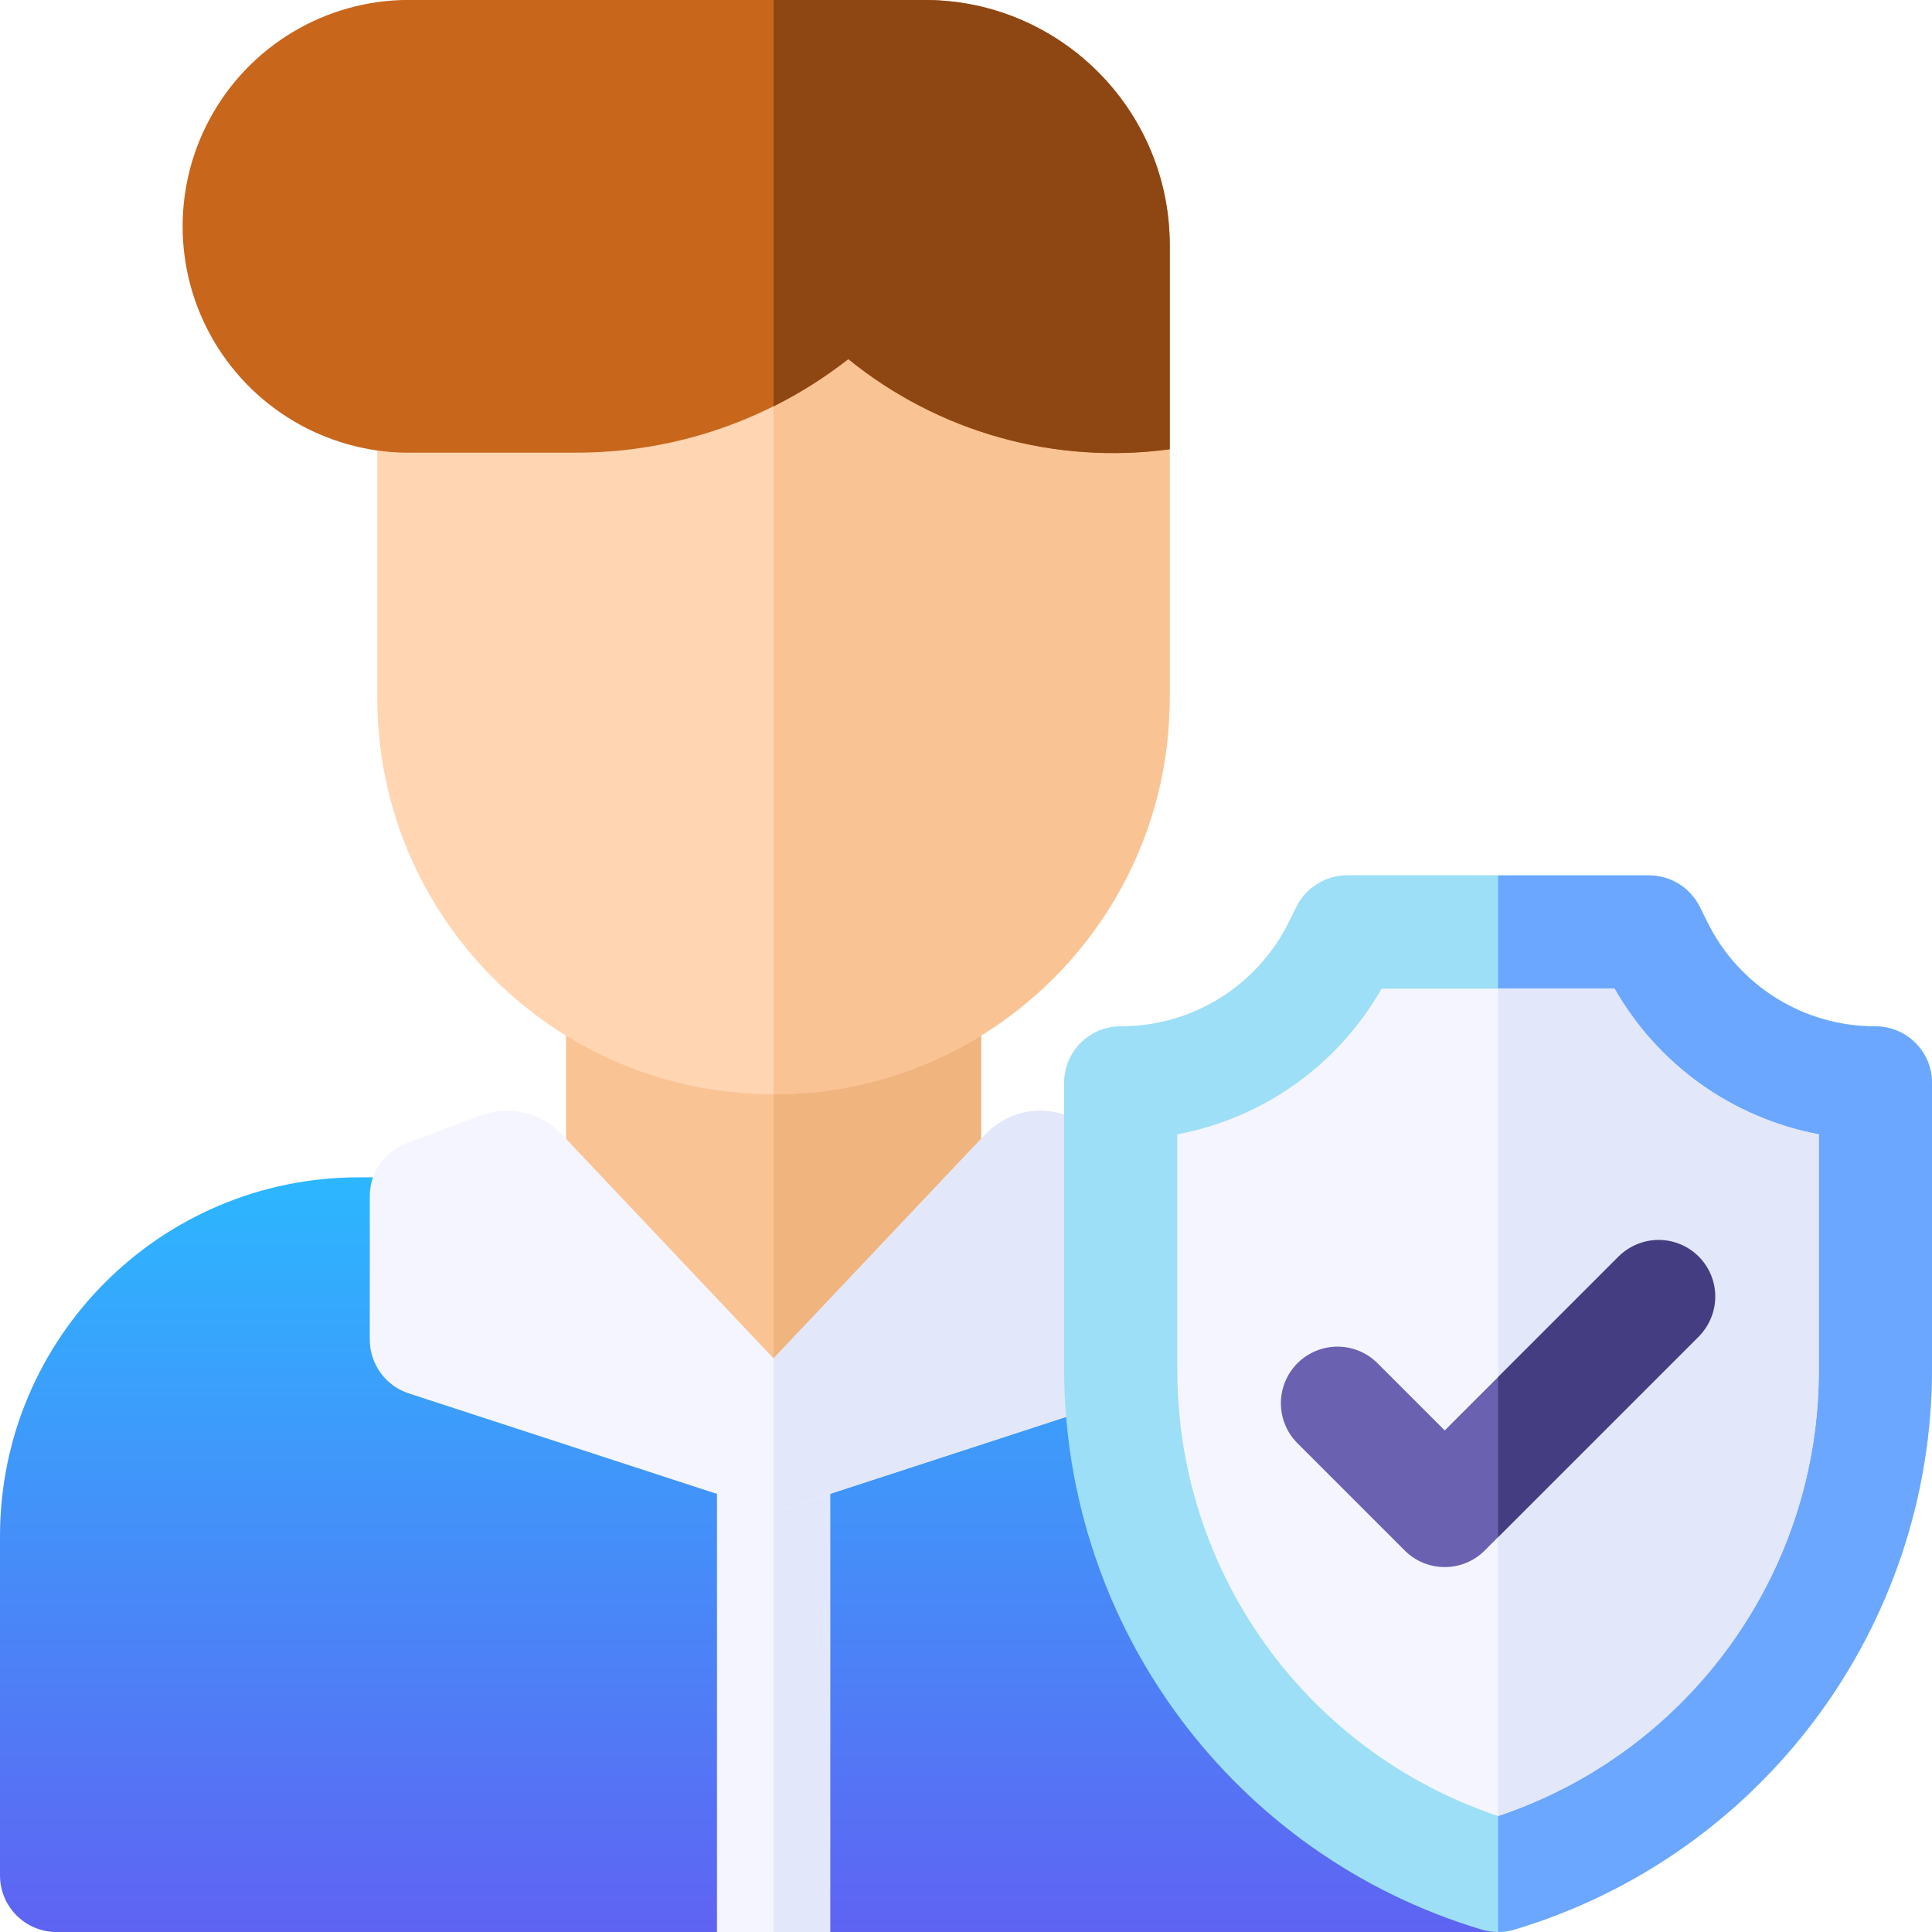
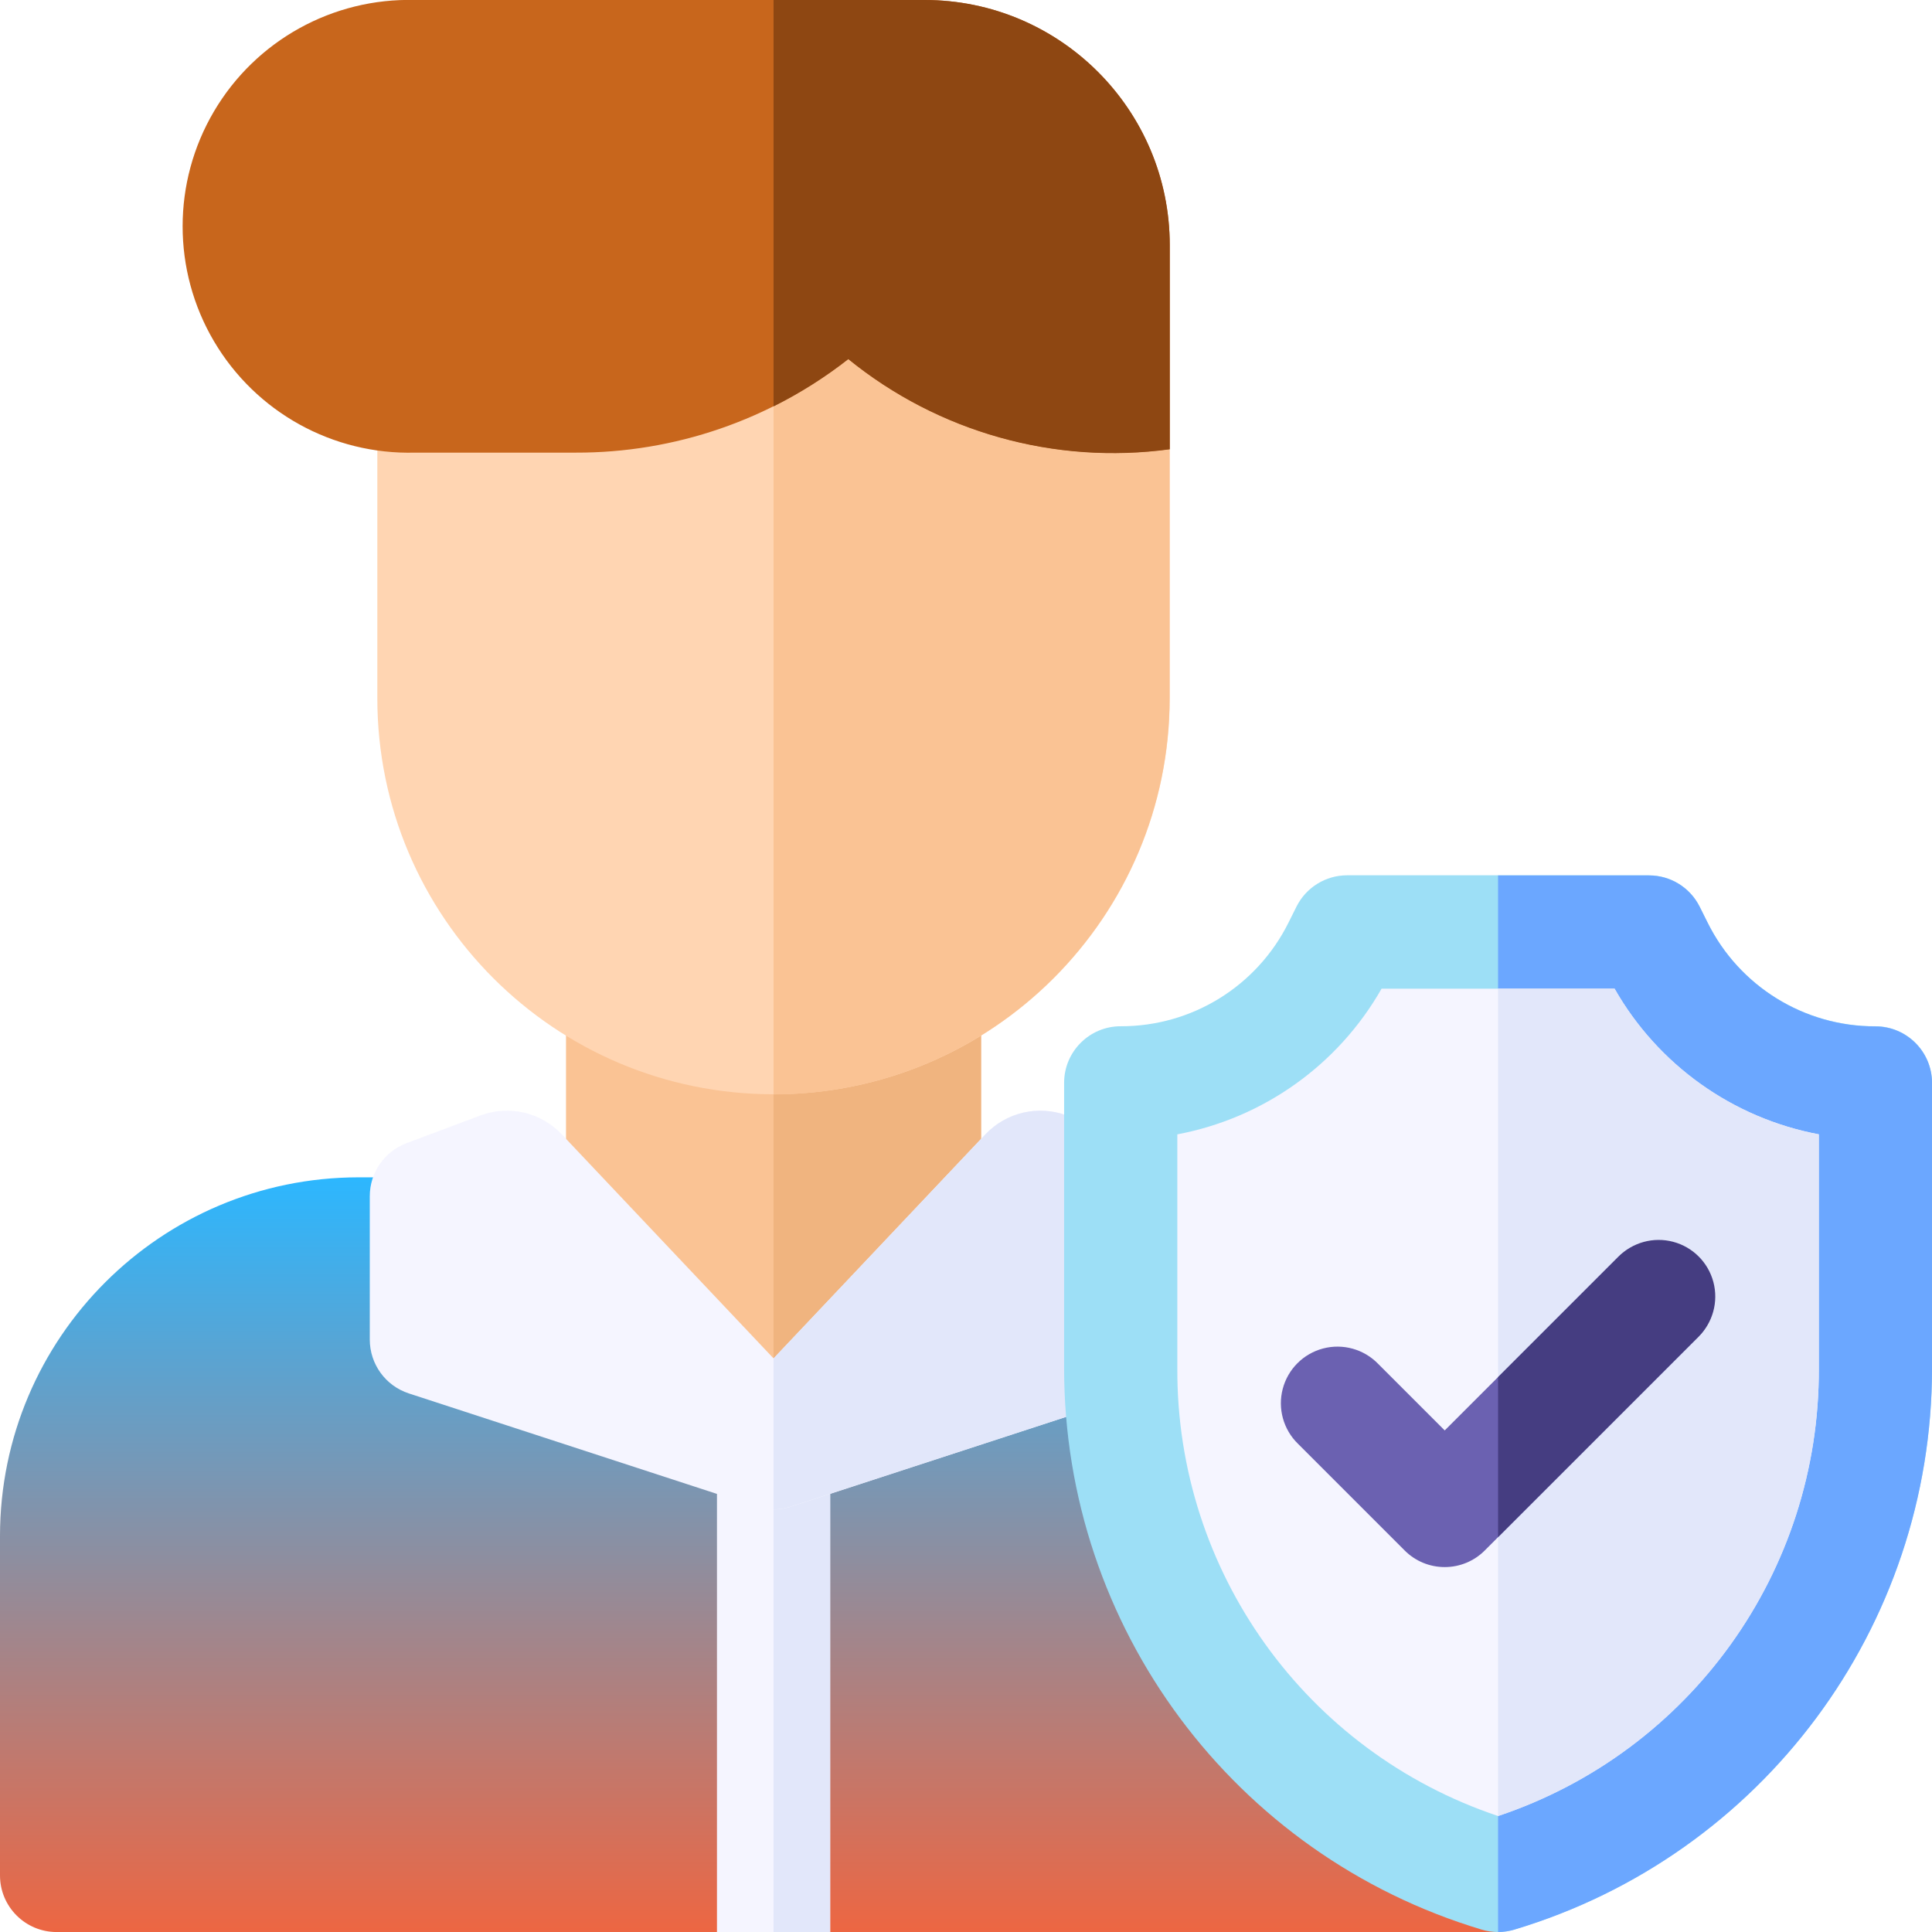
<svg xmlns="http://www.w3.org/2000/svg" id="protection" width="60" height="60" viewBox="0 0 60 60">
  <defs>
    <linearGradient id="linear-gradient" x1="0.5" x2="0.5" y2="1" gradientUnits="objectBoundingBox">
      <stop offset="0" stop-color="#2cb7ff" />
-       <stop offset="1" stop-color="#5f63f2" />
+       <stop offset="1" stop-color="#ed6642" />
    </linearGradient>
  </defs>
  <g id="Group_1828" data-name="Group 1828" transform="translate(0 0)">
    <path id="Path_1368" data-name="Path 1368" d="M36.914,312H11.133A11.145,11.145,0,0,0,0,323.133V333.68a1.758,1.758,0,0,0,1.758,1.758H22.266l1.758-2.344,1.758,2.344H46.289a1.758,1.758,0,0,0,1.758-1.758V323.133A11.145,11.145,0,0,0,36.914,312Z" transform="translate(0 -275.437)" fill="url(#linear-gradient)" />
    <path id="Path_1369" data-name="Path 1369" d="M217.891,312H205v21.094l1.758,2.344h20.508a1.758,1.758,0,0,0,1.758-1.758V323.133A11.145,11.145,0,0,0,217.891,312Z" transform="translate(-180.977 -275.437)" fill="url(#linear-gradient)" />
    <path id="Path_1370" data-name="Path 1370" d="M190,382h3.516v15.234H190Z" transform="translate(-167.734 -337.234)" fill="#f5f5ff" />
    <path id="Path_1371" data-name="Path 1371" d="M205,382h1.758v15.234H205Z" transform="translate(-180.977 -337.234)" fill="#e2e7fa" />
    <path id="Path_1372" data-name="Path 1372" d="M161.133,246.513h-9.375A1.758,1.758,0,0,0,150,248.271v6.683l6.445,9.429,6.445-9.429v-6.683A1.758,1.758,0,0,0,161.133,246.513Z" transform="translate(-132.422 -217.625)" fill="#fac394" />
    <path id="Path_1373" data-name="Path 1373" d="M209.688,246.513H205v17.87l6.445-9.429v-6.683A1.758,1.758,0,0,0,209.688,246.513Z" transform="translate(-180.977 -217.625)" fill="#f0b47f" />
    <path id="Path_1374" data-name="Path 1374" d="M121.938,295.352l-2.293-.86a2.344,2.344,0,0,0-2.526.585l-6.579,6.96-6.579-6.96a2.344,2.344,0,0,0-2.526-.585l-2.293.86A1.758,1.758,0,0,0,98,297v4.453a1.758,1.758,0,0,0,1.213,1.671l10.781,3.516a1.729,1.729,0,0,0,1.088,0l0,0,10.781-3.516a1.758,1.758,0,0,0,1.213-1.671V297a1.758,1.758,0,0,0-1.141-1.646Z" transform="translate(-86.516 -259.85)" fill="#f5f5ff" />
    <path id="Path_1375" data-name="Path 1375" d="M216.4,295.352l-2.293-.86a2.344,2.344,0,0,0-2.526.585L205,302.037v4.688a1.756,1.756,0,0,0,.543-.089l0,0,10.781-3.516a1.758,1.758,0,0,0,1.213-1.671V297A1.758,1.758,0,0,0,216.4,295.352Z" transform="translate(-180.977 -259.85)" fill="#e2e7fa" />
    <g id="Group_1827" data-name="Group 1827" transform="translate(5.859)">
      <path id="Path_1376" data-name="Path 1376" d="M114.626,75,100,80.174v7.716a12.3,12.3,0,0,0,24.609,0V80.159Z" transform="translate(-94.141 -66.211)" fill="#ffd5b2" />
      <path id="Path_1377" data-name="Path 1377" d="M217.3,80.159,207.322,75,205,75.821V100.2a12.319,12.319,0,0,0,12.3-12.3Z" transform="translate(-186.836 -66.211)" fill="#fac394" />
      <path id="Path_1378" data-name="Path 1378" d="M57.031,0h15.82a7.617,7.617,0,0,1,7.617,7.617v6.331a13.045,13.045,0,0,1-9.983-2.8,13.657,13.657,0,0,1-8.465,2.909H57.031A7.031,7.031,0,1,1,57.031,0Z" transform="translate(-50 0)" fill="#c8661c" />
      <path id="Path_1379" data-name="Path 1379" d="M209.688,0H205V12.621a13.688,13.688,0,0,0,2.322-1.468,13.045,13.045,0,0,0,9.983,2.8V7.617A7.617,7.617,0,0,0,209.688,0Z" transform="translate(-186.836 0)" fill="#8e4712" />
    </g>
  </g>
  <g id="Group_1829" data-name="Group 1829" transform="translate(33.047 27.188)">
    <path id="Path_1380" data-name="Path 1380" d="M295.477,264.813a1.757,1.757,0,0,1-.505-.074A18.2,18.2,0,0,1,282,247.3v-8.859a1.758,1.758,0,0,1,1.758-1.758,5.8,5.8,0,0,0,5.212-3.221l.247-.495a1.758,1.758,0,0,1,1.572-.972h9.375a1.758,1.758,0,0,1,1.572.972l.247.495a5.8,5.8,0,0,0,5.212,3.221,1.758,1.758,0,0,1,1.758,1.758V247.3a18.2,18.2,0,0,1-12.971,17.434A1.762,1.762,0,0,1,295.477,264.813Z" transform="translate(-282 -232)" fill="#9ddff6" />
    <path id="Path_1381" data-name="Path 1381" d="M408.719,236.688a5.8,5.8,0,0,1-5.211-3.221l-.247-.495a1.758,1.758,0,0,0-1.572-.972H397v32.813a1.756,1.756,0,0,0,.505-.074A18.2,18.2,0,0,0,410.477,247.3v-8.859A1.758,1.758,0,0,0,408.719,236.688Z" transform="translate(-383.523 -232)" fill="#6ba7ff" />
    <path id="Path_1382" data-name="Path 1382" d="M312,266.524v7.265a14.591,14.591,0,0,0,9.961,13.905,14.591,14.591,0,0,0,9.961-13.905v-7.265A9.274,9.274,0,0,1,325.579,262h-7.236A9.275,9.275,0,0,1,312,266.524Z" transform="translate(-308.484 -258.484)" fill="#f5f5ff" />
    <path id="Path_1383" data-name="Path 1383" d="M400.618,262H397v25.694a14.591,14.591,0,0,0,9.961-13.905v-7.265A9.274,9.274,0,0,1,400.618,262Z" transform="translate(-383.523 -258.484)" fill="#e2e7fa" />
    <path id="Path_1384" data-name="Path 1384" d="M344.647,338.861a1.752,1.752,0,0,1-1.243-.515l-3.315-3.315a1.758,1.758,0,1,1,2.486-2.486l2.072,2.072,5.386-5.386a1.758,1.758,0,0,1,2.486,2.486l-6.629,6.629a1.753,1.753,0,0,1-1.243.515Z" transform="translate(-332.827 -317.382)" fill="#6b61b1" />
    <path id="Path_1385" data-name="Path 1385" d="M400.729,329.231,397,332.96v4.972l6.215-6.215a1.758,1.758,0,1,0-2.486-2.486Z" transform="translate(-383.523 -317.382)" fill="#453d81" />
  </g>
</svg>
